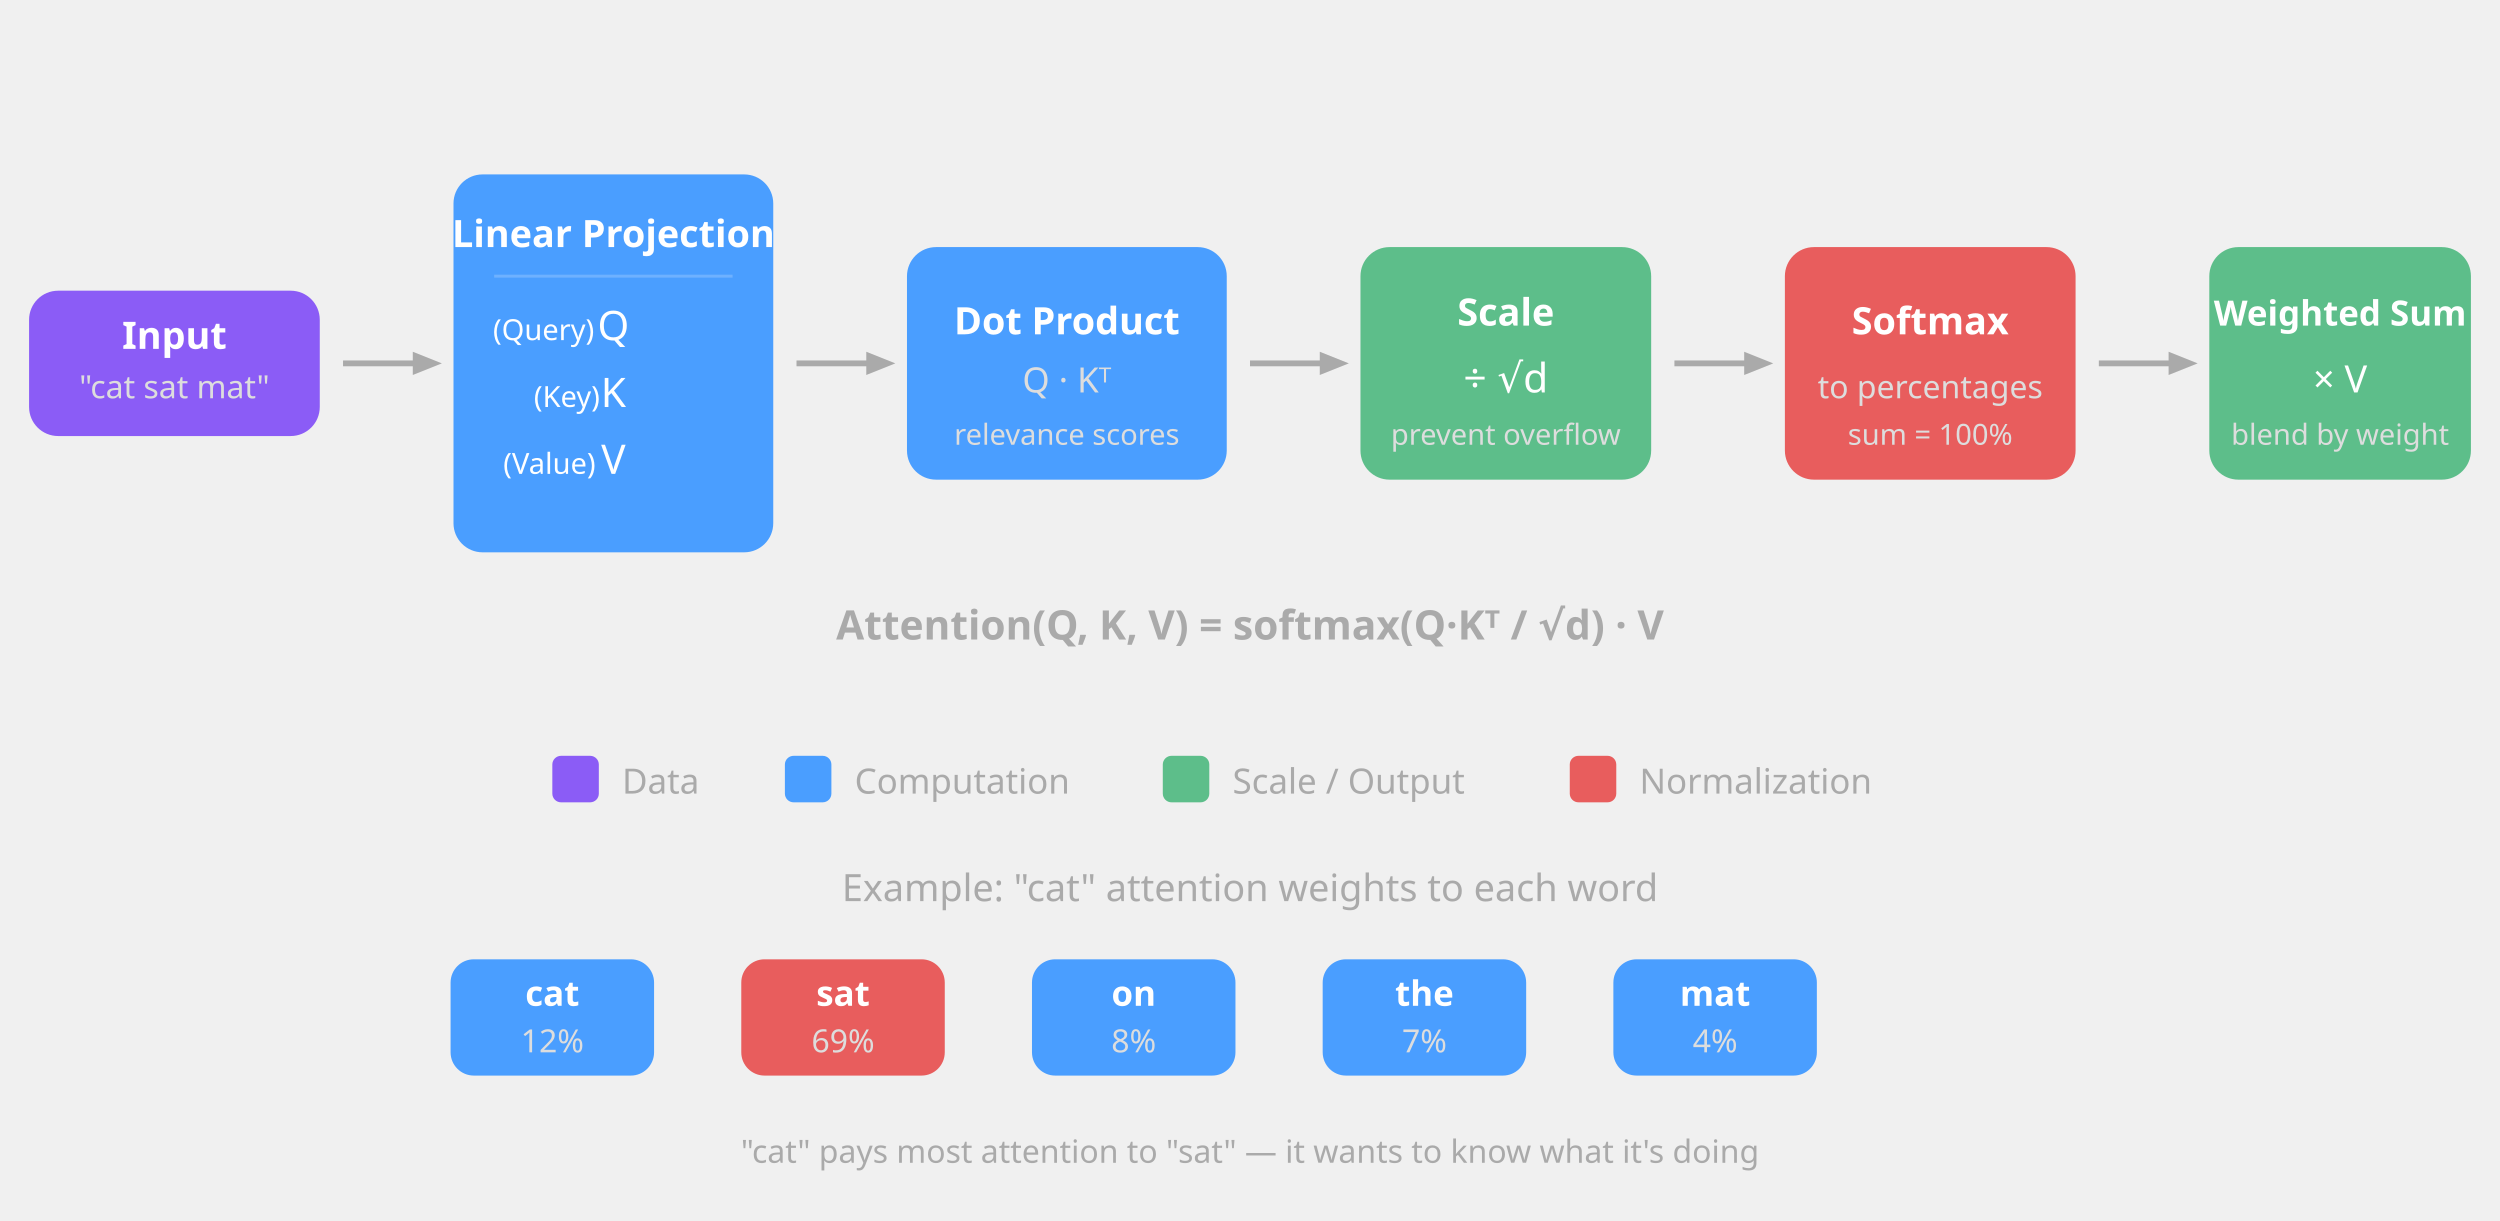
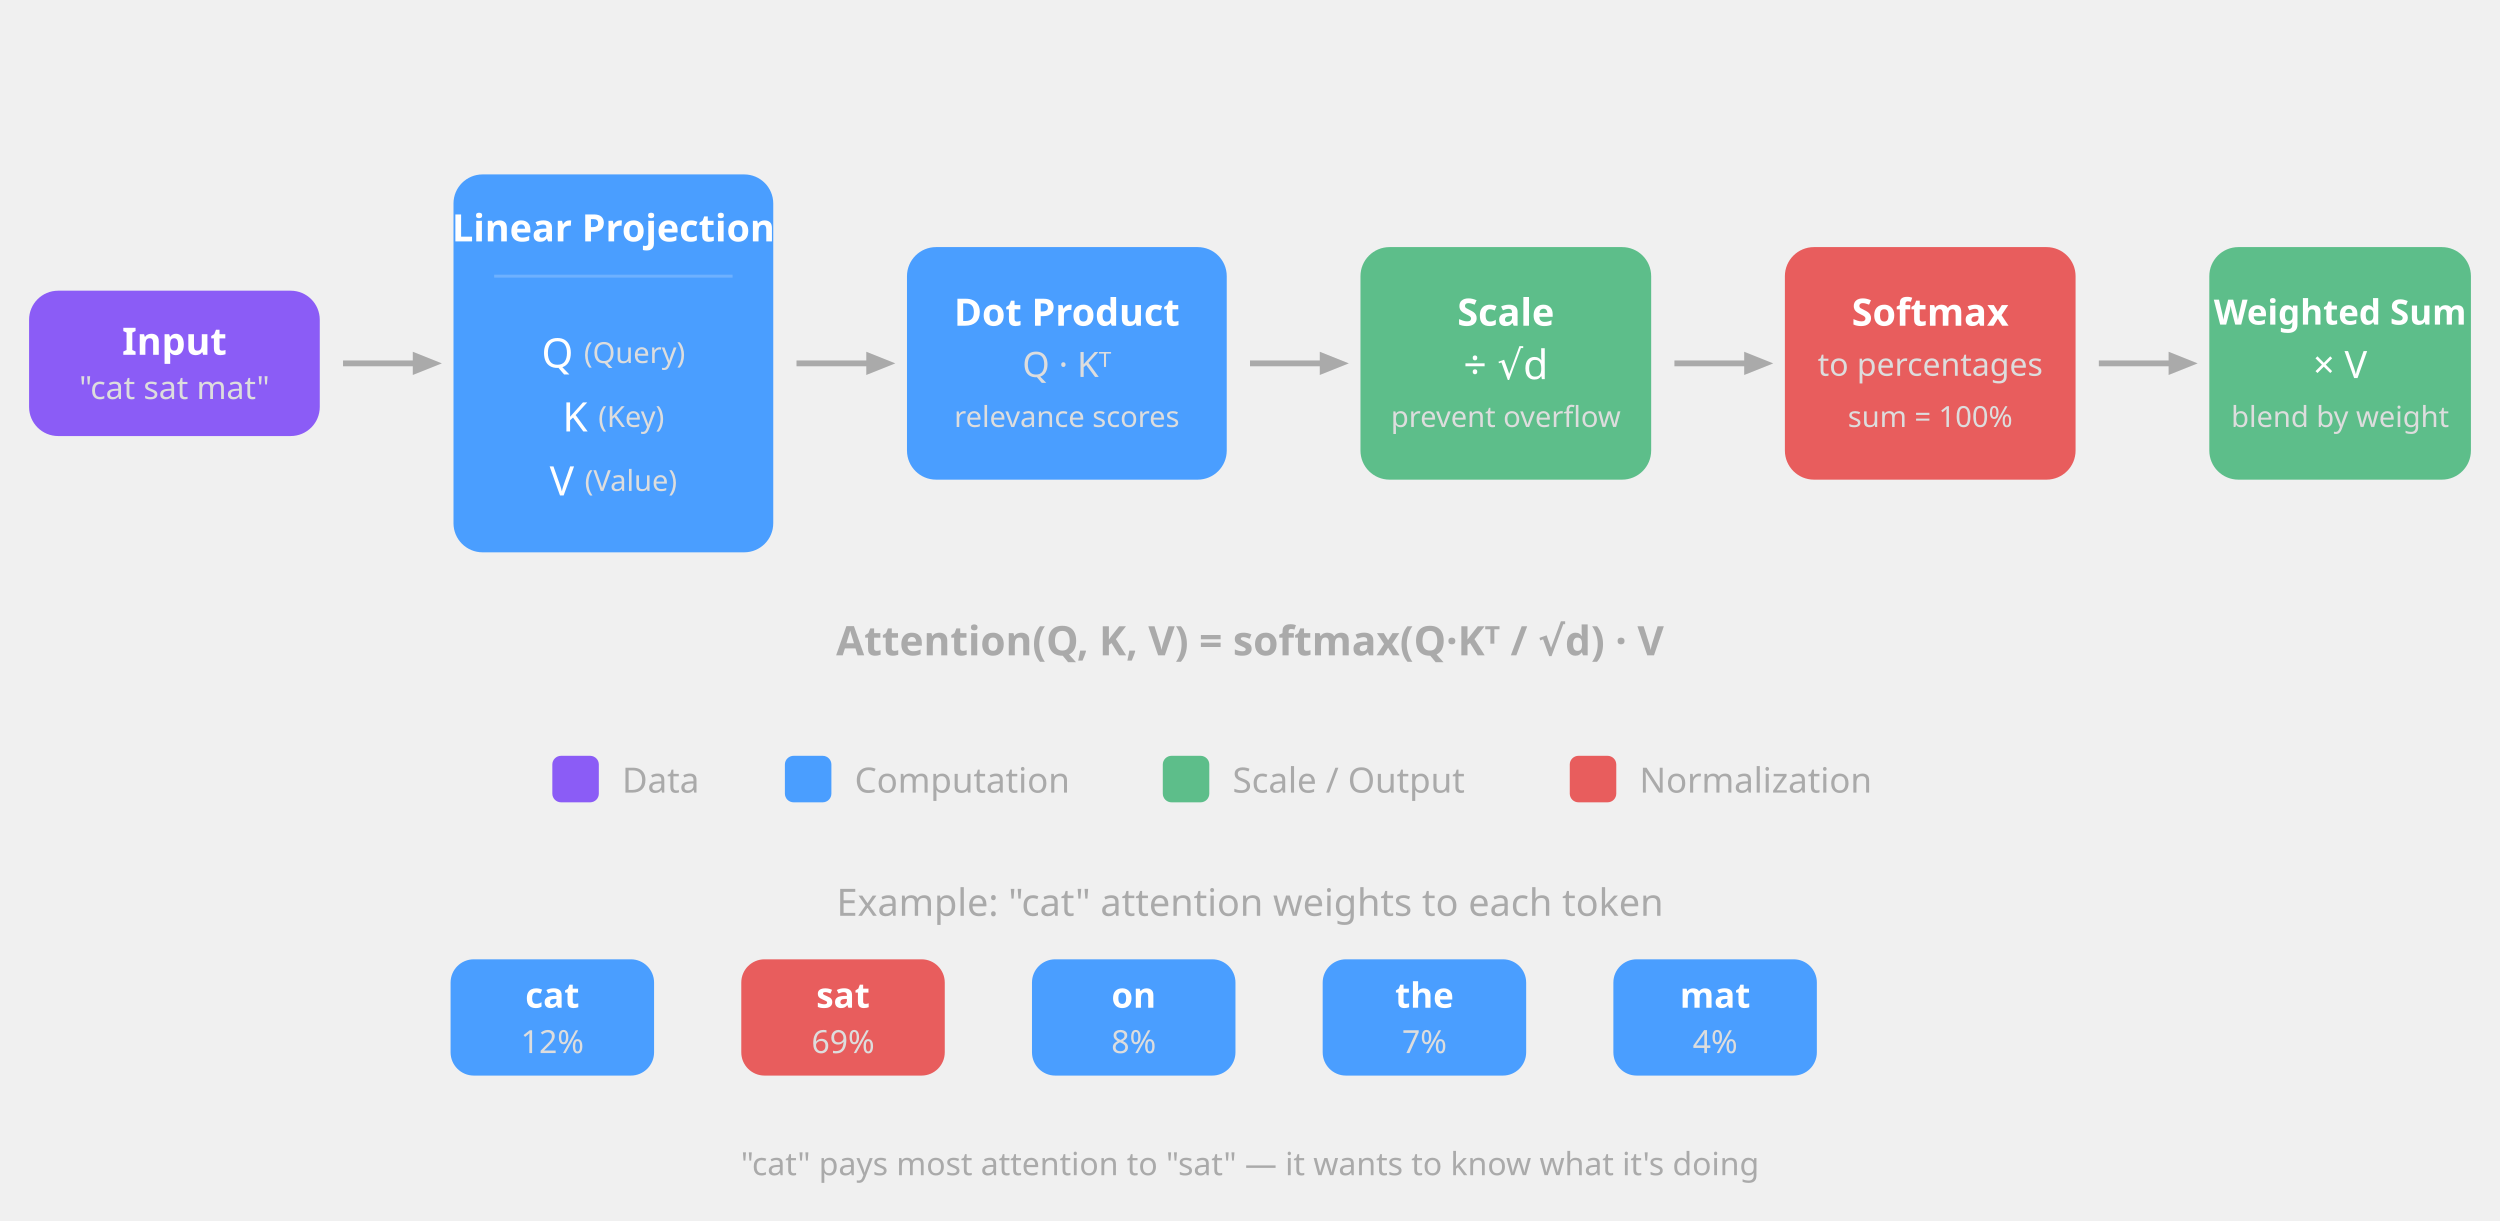
<svg xmlns="http://www.w3.org/2000/svg" viewBox="0 0 860 420" font-family="sans-serif">
  <defs>
    <marker id="a" markerWidth="10" markerHeight="8" refX="6" refY="4" orient="auto" markerUnits="userSpaceOnUse">
      <path d="M0,0 L10,4 L0,8 Z" fill="#aaa" />
    </marker>
  </defs>
  <rect x="10" y="100" width="100" height="50" rx="10" fill="#8b5cf6" />
-   <text x="60" y="120" text-anchor="middle" fill="#fff" font-size="13" font-weight="bold">Input</text>
-   <text x="60" y="137" text-anchor="middle" fill="#ddd" font-size="11">"cat sat mat"</text>
+   <text x="60" y="117" text-anchor="middle" dominant-baseline="central" fill="#fff" font-size="13" font-weight="bold">Input</text>
+   <text x="60" y="133" text-anchor="middle" dominant-baseline="central" fill="#ddd" font-size="11">"cat sat mat"</text>
  <line x1="118" y1="125" x2="148" y2="125" stroke="#aaa" stroke-width="2" marker-end="url(#a)" />
  <rect x="156" y="60" width="110" height="130" rx="10" fill="#4a9eff" />
-   <text x="211" y="85" text-anchor="middle" fill="#fff" font-size="13" font-weight="bold">Linear Projection</text>
+   <text x="211" y="78" text-anchor="middle" dominant-baseline="central" fill="#fff" font-size="13" font-weight="bold">Linear Projection</text>
  <line x1="170" y1="95" x2="252" y2="95" stroke="rgba(255,255,255,0.2)" stroke-width="1" />
-   <text x="211" y="117" text-anchor="middle" fill="#fff" font-size="14">Q</text>
-   <text x="211" y="117" text-anchor="middle" fill="#fff" font-size="10" dx="-24">(Query)</text>
-   <text x="211" y="140" text-anchor="middle" fill="#fff" font-size="14">K</text>
-   <text x="211" y="140" text-anchor="middle" fill="#fff" font-size="10" dx="-16">(Key)</text>
-   <text x="211" y="163" text-anchor="middle" fill="#fff" font-size="14">V</text>
-   <text x="211" y="163" text-anchor="middle" fill="#fff" font-size="10" dx="-22">(Value)</text>
+   <text x="211" y="121" text-anchor="middle" dominant-baseline="central" fill="#fff" font-size="14">Q <tspan font-size="10" fill="#ddd">(Query)</tspan>
+   </text>
+   <text x="211" y="143" text-anchor="middle" dominant-baseline="central" fill="#fff" font-size="14">K <tspan font-size="10" fill="#ddd">(Key)</tspan>
+   </text>
+   <text x="211" y="165" text-anchor="middle" dominant-baseline="central" fill="#fff" font-size="14">V <tspan font-size="10" fill="#ddd">(Value)</tspan>
+   </text>
  <line x1="274" y1="125" x2="304" y2="125" stroke="#aaa" stroke-width="2" marker-end="url(#a)" />
  <rect x="312" y="85" width="110" height="80" rx="10" fill="#4a9eff" />
-   <text x="367" y="115" text-anchor="middle" fill="#fff" font-size="13" font-weight="bold">Dot Product</text>
-   <text x="367" y="135" text-anchor="middle" fill="#ddd" font-size="12">Q · Kᵀ</text>
-   <text x="367" y="153" text-anchor="middle" fill="#ddd" font-size="10">relevance scores</text>
+   <text x="367" y="107" text-anchor="middle" dominant-baseline="central" fill="#fff" font-size="13" font-weight="bold">Dot Product</text>
+   <text x="367" y="125" text-anchor="middle" dominant-baseline="central" fill="#ddd" font-size="12">Q · Kᵀ</text>
+   <text x="367" y="143" text-anchor="middle" dominant-baseline="central" fill="#ddd" font-size="10">relevance scores</text>
  <line x1="430" y1="125" x2="460" y2="125" stroke="#aaa" stroke-width="2" marker-end="url(#a)" />
  <rect x="468" y="85" width="100" height="80" rx="10" fill="#5dbe8a" />
-   <text x="518" y="112" text-anchor="middle" fill="#fff" font-size="13" font-weight="bold">Scale</text>
-   <text x="518" y="135" text-anchor="middle" fill="#fff" font-size="14">÷ √d</text>
-   <text x="518" y="153" text-anchor="middle" fill="#ddd" font-size="10">prevent overflow</text>
+   <text x="518" y="107" text-anchor="middle" dominant-baseline="central" fill="#fff" font-size="13" font-weight="bold">Scale</text>
+   <text x="518" y="125" text-anchor="middle" dominant-baseline="central" fill="#fff" font-size="14">÷ √d</text>
+   <text x="518" y="143" text-anchor="middle" dominant-baseline="central" fill="#ddd" font-size="10">prevent overflow</text>
  <line x1="576" y1="125" x2="606" y2="125" stroke="#aaa" stroke-width="2" marker-end="url(#a)" />
  <rect x="614" y="85" width="100" height="80" rx="10" fill="#e85d5d" />
-   <text x="664" y="115" text-anchor="middle" fill="#fff" font-size="13" font-weight="bold">Softmax</text>
-   <text x="664" y="137" text-anchor="middle" fill="#ddd" font-size="11">to percentages</text>
-   <text x="664" y="153" text-anchor="middle" fill="#ddd" font-size="10">sum = 100%</text>
+   <text x="664" y="107" text-anchor="middle" dominant-baseline="central" fill="#fff" font-size="13" font-weight="bold">Softmax</text>
+   <text x="664" y="125" text-anchor="middle" dominant-baseline="central" fill="#ddd" font-size="11">to percentages</text>
+   <text x="664" y="143" text-anchor="middle" dominant-baseline="central" fill="#ddd" font-size="10">sum = 100%</text>
  <line x1="722" y1="125" x2="752" y2="125" stroke="#aaa" stroke-width="2" marker-end="url(#a)" />
  <rect x="760" y="85" width="90" height="80" rx="10" fill="#5dbe8a" />
-   <text x="805" y="112" text-anchor="middle" fill="#fff" font-size="12" font-weight="bold">Weighted Sum</text>
-   <text x="805" y="135" text-anchor="middle" fill="#fff" font-size="13">× V</text>
-   <text x="805" y="153" text-anchor="middle" fill="#ddd" font-size="10">blend by weight</text>
-   <text x="430" y="220" text-anchor="middle" fill="#aaa" font-size="14" font-weight="bold">Attention(Q, K, V) = softmax(Q·Kᵀ / √d) · V</text>
+   <text x="805" y="107" text-anchor="middle" dominant-baseline="central" fill="#fff" font-size="12" font-weight="bold">Weighted Sum</text>
+   <text x="805" y="125" text-anchor="middle" dominant-baseline="central" fill="#fff" font-size="13">× V</text>
+   <text x="805" y="143" text-anchor="middle" dominant-baseline="central" fill="#ddd" font-size="10">blend by weight</text>
+   <text x="430" y="220" text-anchor="middle" dominant-baseline="central" fill="#aaa" font-size="14" font-weight="bold">Attention(Q, K, V) = softmax(Q·Kᵀ / √d) · V</text>
  <rect x="190" y="260" width="16" height="16" rx="3" fill="#8b5cf6" />
-   <text x="214" y="273" fill="#aaa" font-size="12">Data</text>
+   <text x="214" y="268" dominant-baseline="central" fill="#aaa" font-size="12">Data</text>
  <rect x="270" y="260" width="16" height="16" rx="3" fill="#4a9eff" />
-   <text x="294" y="273" fill="#aaa" font-size="12">Computation</text>
+   <text x="294" y="268" dominant-baseline="central" fill="#aaa" font-size="12">Computation</text>
  <rect x="400" y="260" width="16" height="16" rx="3" fill="#5dbe8a" />
-   <text x="424" y="273" fill="#aaa" font-size="12">Scale / Output</text>
+   <text x="424" y="268" dominant-baseline="central" fill="#aaa" font-size="12">Scale / Output</text>
  <rect x="540" y="260" width="16" height="16" rx="3" fill="#e85d5d" />
-   <text x="564" y="273" fill="#aaa" font-size="12">Normalization</text>
-   <text x="430" y="310" text-anchor="middle" fill="#aaa" font-size="13">Example: "cat" attention weights to each word</text>
+   <text x="564" y="268" dominant-baseline="central" fill="#aaa" font-size="12">Normalization</text>
+   <text x="430" y="310" text-anchor="middle" dominant-baseline="central" fill="#aaa" font-size="13">Example: "cat" attention weights to each token</text>
  <rect x="155" y="330" width="70" height="40" rx="8" fill="#4a9eff" />
-   <text x="190" y="346" text-anchor="middle" fill="#fff" font-size="12" font-weight="bold">cat</text>
-   <text x="190" y="362" text-anchor="middle" fill="#ddd" font-size="11">12%</text>
+   <text x="190" y="342" text-anchor="middle" dominant-baseline="central" fill="#fff" font-size="12" font-weight="bold">cat</text>
+   <text x="190" y="358" text-anchor="middle" dominant-baseline="central" fill="#ddd" font-size="11">12%</text>
  <rect x="255" y="330" width="70" height="40" rx="8" fill="#e85d5d" />
-   <text x="290" y="346" text-anchor="middle" fill="#fff" font-size="12" font-weight="bold">sat</text>
-   <text x="290" y="362" text-anchor="middle" fill="#ddd" font-size="11">69%</text>
+   <text x="290" y="342" text-anchor="middle" dominant-baseline="central" fill="#fff" font-size="12" font-weight="bold">sat</text>
+   <text x="290" y="358" text-anchor="middle" dominant-baseline="central" fill="#ddd" font-size="11">69%</text>
  <rect x="355" y="330" width="70" height="40" rx="8" fill="#4a9eff" />
-   <text x="390" y="346" text-anchor="middle" fill="#fff" font-size="12" font-weight="bold">on</text>
-   <text x="390" y="362" text-anchor="middle" fill="#ddd" font-size="11">8%</text>
+   <text x="390" y="342" text-anchor="middle" dominant-baseline="central" fill="#fff" font-size="12" font-weight="bold">on</text>
+   <text x="390" y="358" text-anchor="middle" dominant-baseline="central" fill="#ddd" font-size="11">8%</text>
  <rect x="455" y="330" width="70" height="40" rx="8" fill="#4a9eff" />
-   <text x="490" y="346" text-anchor="middle" fill="#fff" font-size="12" font-weight="bold">the</text>
-   <text x="490" y="362" text-anchor="middle" fill="#ddd" font-size="11">7%</text>
+   <text x="490" y="342" text-anchor="middle" dominant-baseline="central" fill="#fff" font-size="12" font-weight="bold">the</text>
+   <text x="490" y="358" text-anchor="middle" dominant-baseline="central" fill="#ddd" font-size="11">7%</text>
  <rect x="555" y="330" width="70" height="40" rx="8" fill="#4a9eff" />
-   <text x="590" y="346" text-anchor="middle" fill="#fff" font-size="12" font-weight="bold">mat</text>
-   <text x="590" y="362" text-anchor="middle" fill="#ddd" font-size="11">4%</text>
-   <text x="430" y="400" text-anchor="middle" fill="#aaa" font-size="11">"cat" pays most attention to "sat" — it wants to know what it's doing</text>
+   <text x="590" y="342" text-anchor="middle" dominant-baseline="central" fill="#fff" font-size="12" font-weight="bold">mat</text>
+   <text x="590" y="358" text-anchor="middle" dominant-baseline="central" fill="#ddd" font-size="11">4%</text>
+   <text x="430" y="400" text-anchor="middle" dominant-baseline="central" fill="#aaa" font-size="11">"cat" pays most attention to "sat" — it wants to know what it's doing</text>
</svg>
